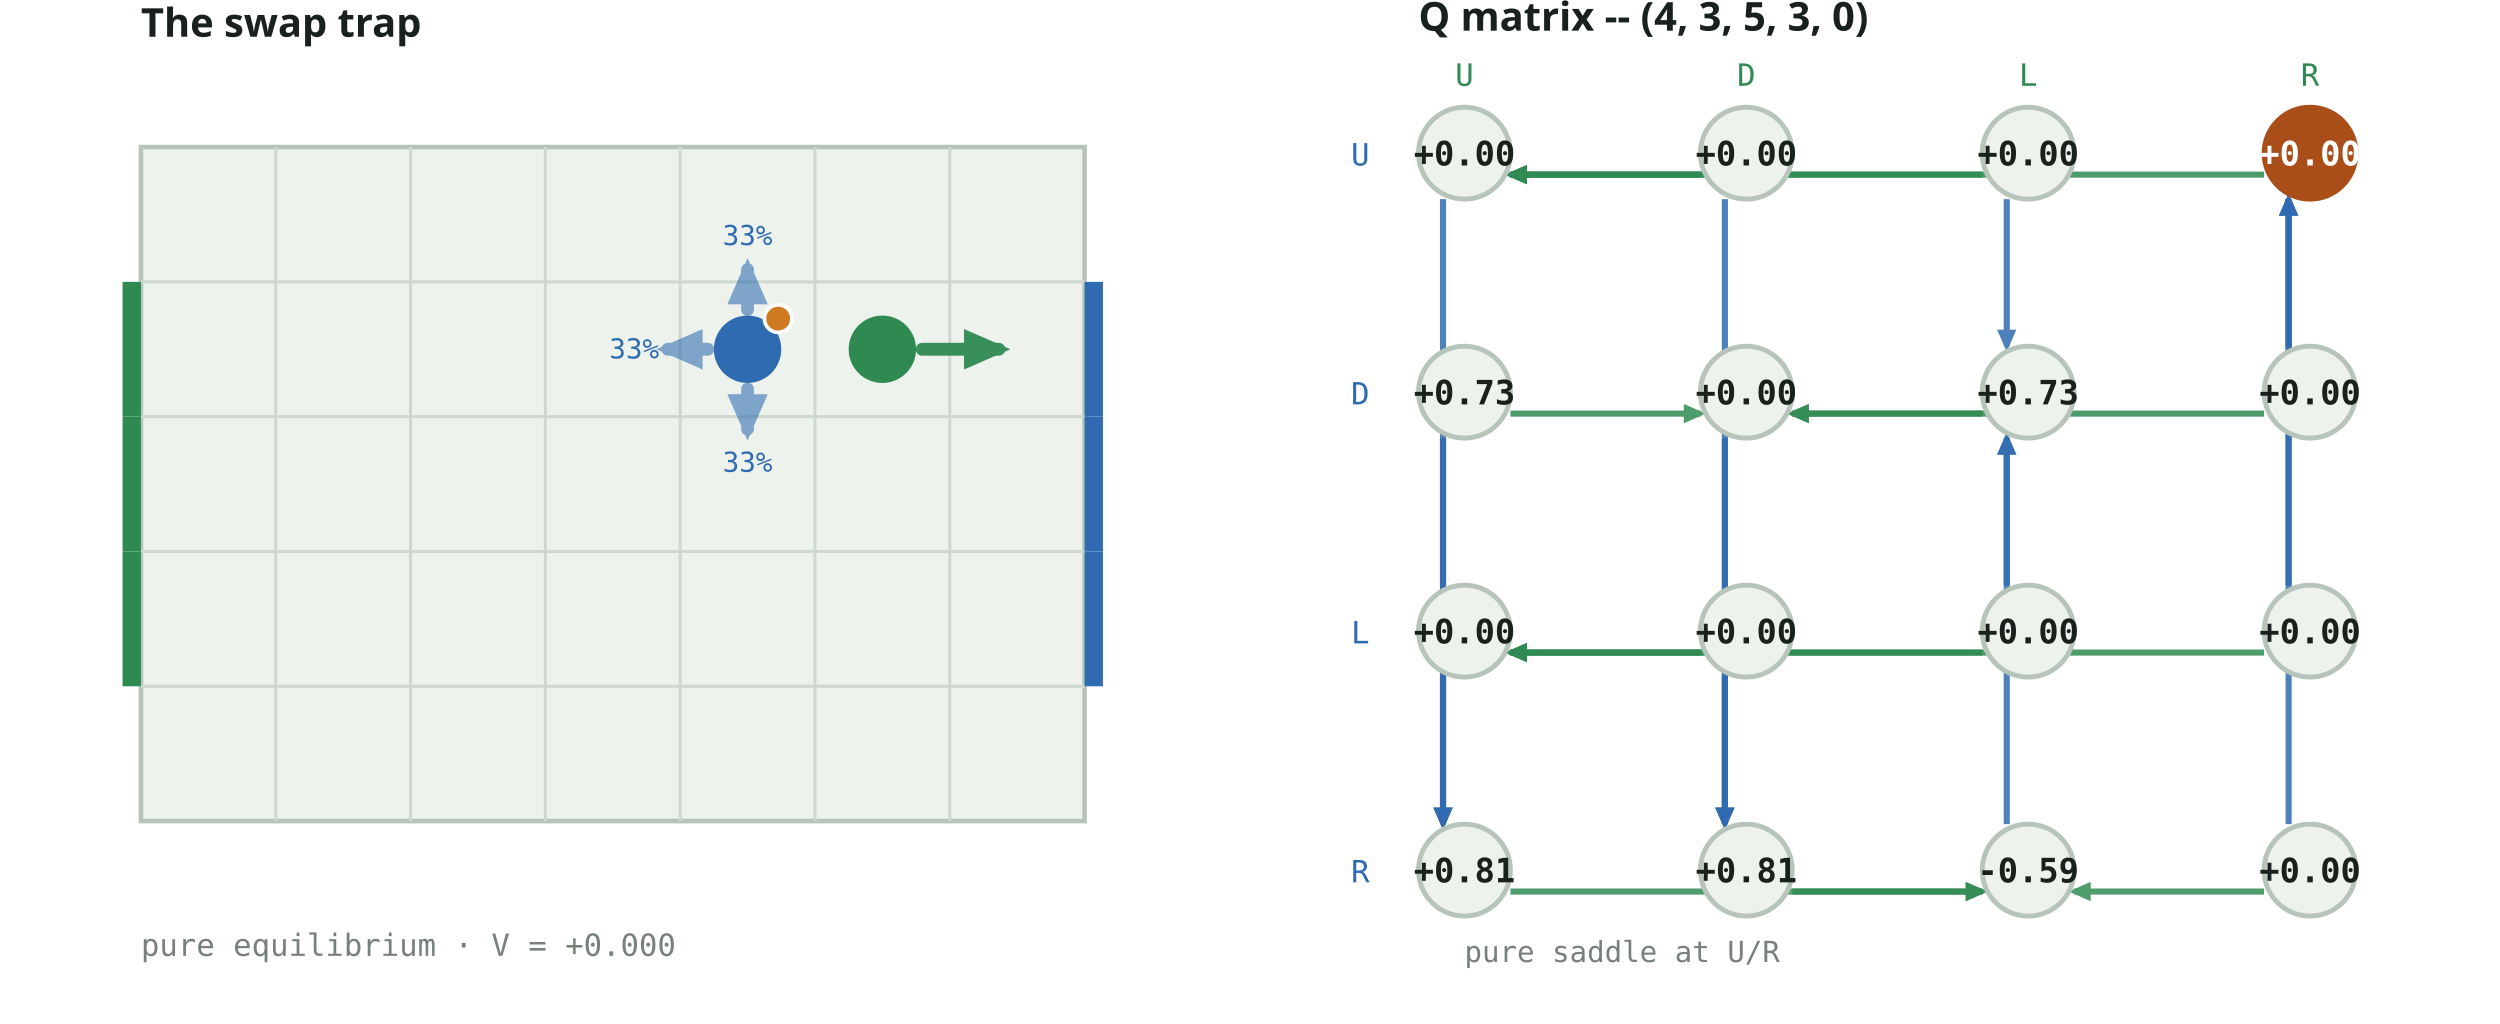
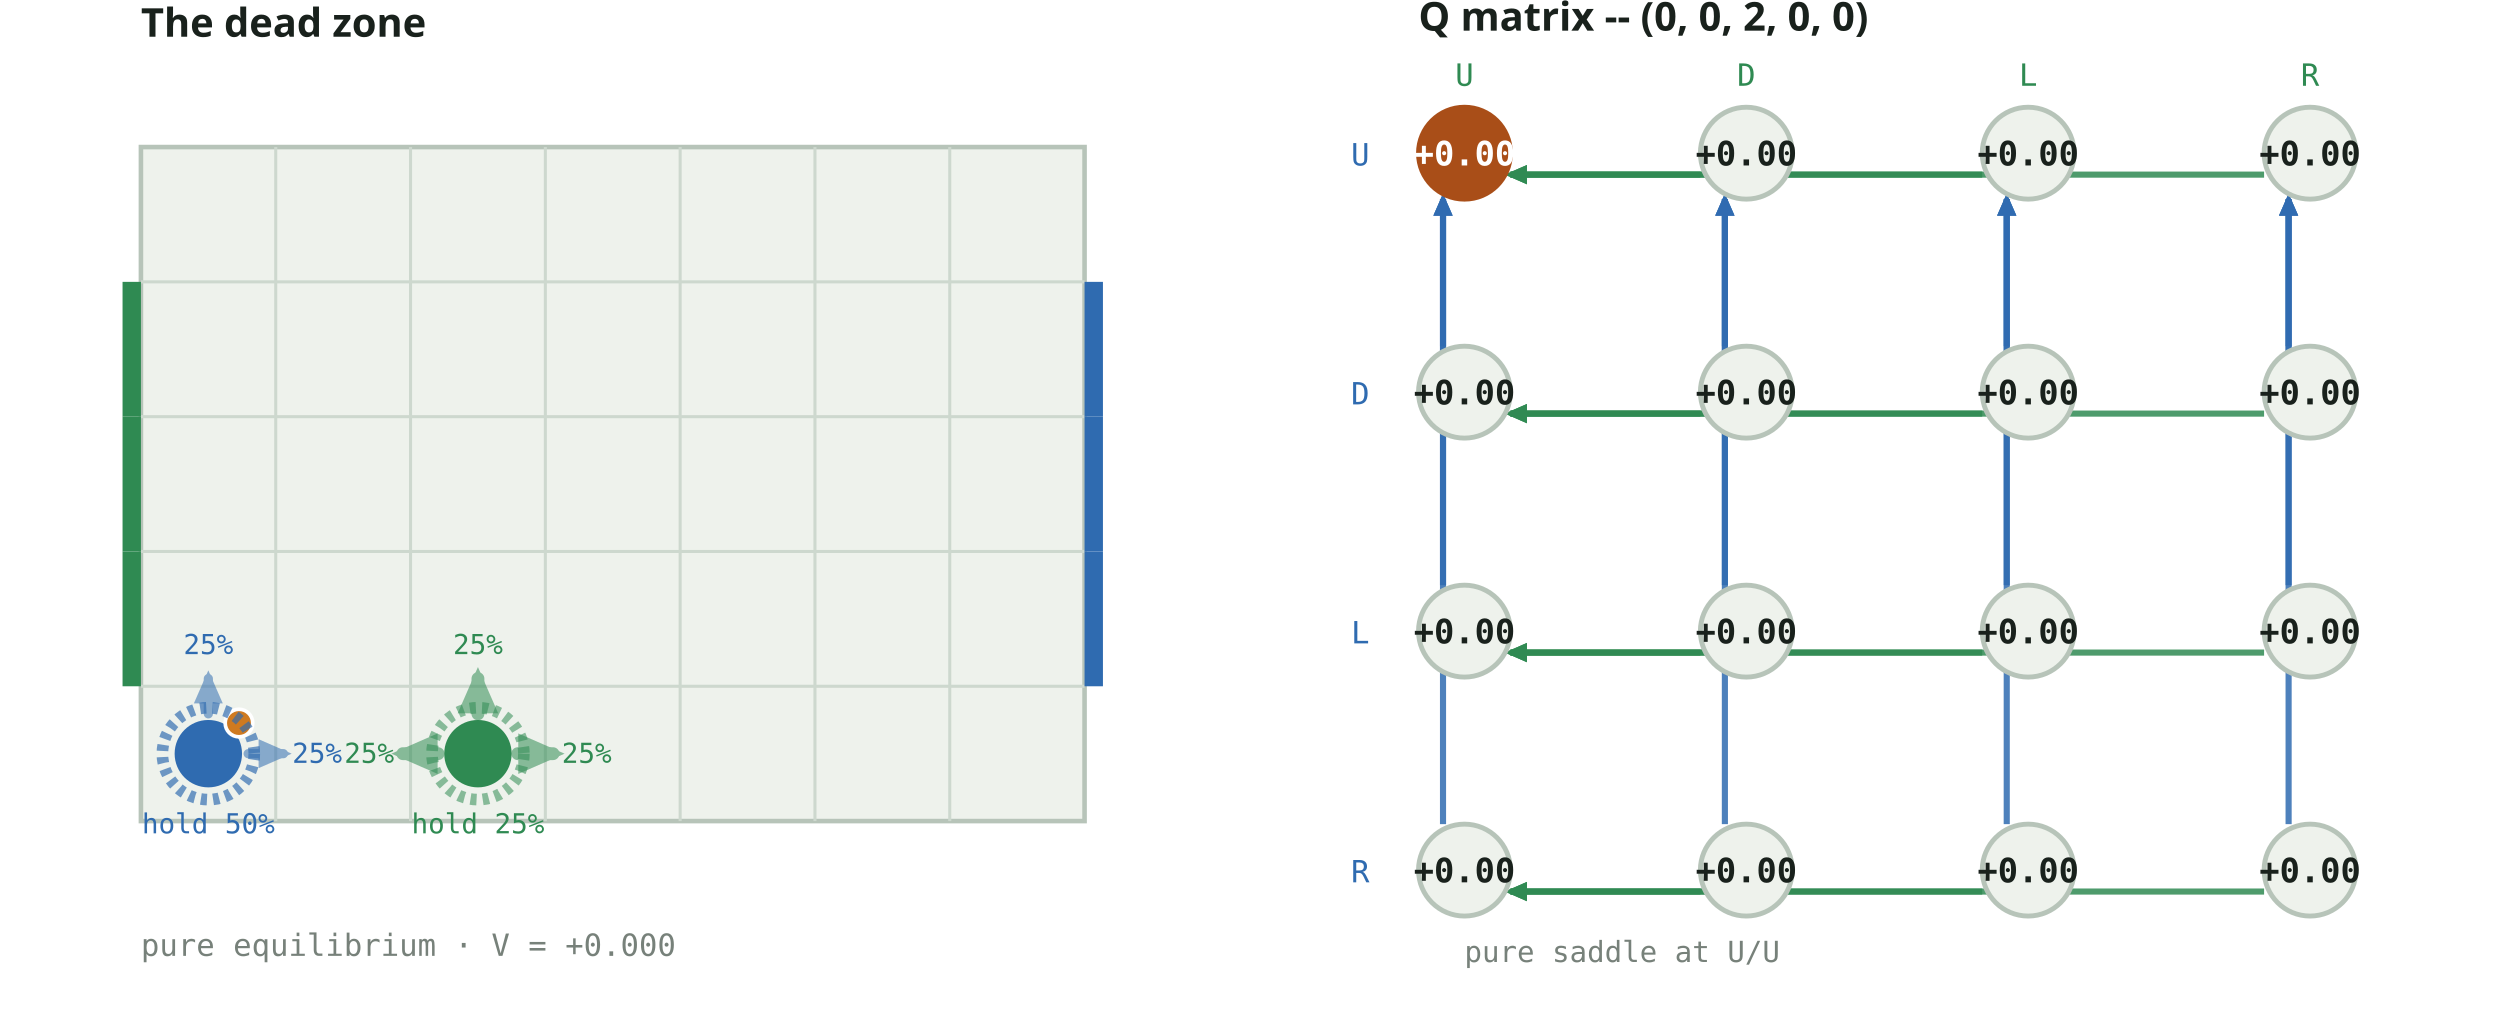
<svg xmlns="http://www.w3.org/2000/svg" viewBox="0 0 816 334" role="img" aria-label="panel">
  <g transform="translate(16.0 18.0)">
    <clipPath id="pnl0">
      <rect x="-16.0" y="-16.0" width="400.0" height="330.0" />
    </clipPath>
    <g clip-path="url(#pnl0)">
      <defs>
        <marker id="ah-2f6bb0" viewBox="0 0 8 8" refX="6" refY="4" markerWidth="3.6" markerHeight="3.6" orient="auto">
          <path d="M0 0.5 L8 4 L0 7.5 z" fill="var(--p0, #2f6bb0)" />
        </marker>
        <marker id="ah-2f8a52" viewBox="0 0 8 8" refX="6" refY="4" markerWidth="3.6" markerHeight="3.6" orient="auto">
          <path d="M0 0.5 L8 4 L0 7.5 z" fill="var(--p1, #2f8a52)" />
        </marker>
      </defs>
      <rect x="30" y="30" width="308" height="220" fill="var(--tint, #eef2ec)" stroke="var(--rule-strong, #b7c4b9)" stroke-width="1.5" />
      <line x1="74" y1="30" x2="74" y2="250" stroke="var(--rule, #cdd8ce)" stroke-width="1" />
      <line x1="118" y1="30" x2="118" y2="250" stroke="var(--rule, #cdd8ce)" stroke-width="1" />
      <line x1="162" y1="30" x2="162" y2="250" stroke="var(--rule, #cdd8ce)" stroke-width="1" />
      <line x1="206" y1="30" x2="206" y2="250" stroke="var(--rule, #cdd8ce)" stroke-width="1" />
      <line x1="250" y1="30" x2="250" y2="250" stroke="var(--rule, #cdd8ce)" stroke-width="1" />
      <line x1="294" y1="30" x2="294" y2="250" stroke="var(--rule, #cdd8ce)" stroke-width="1" />
      <line x1="30" y1="74" x2="338" y2="74" stroke="var(--rule, #cdd8ce)" stroke-width="1" />
      <line x1="30" y1="118" x2="338" y2="118" stroke="var(--rule, #cdd8ce)" stroke-width="1" />
      <line x1="30" y1="162" x2="338" y2="162" stroke="var(--rule, #cdd8ce)" stroke-width="1" />
      <line x1="30" y1="206" x2="338" y2="206" stroke="var(--rule, #cdd8ce)" stroke-width="1" />
      <rect x="24" y="162" width="6" height="44" fill="var(--p1, #2f8a52)" />
      <rect x="338" y="162" width="6" height="44" fill="var(--p0, #2f6bb0)" />
      <rect x="24" y="118" width="6" height="44" fill="var(--p1, #2f8a52)" />
      <rect x="338" y="118" width="6" height="44" fill="var(--p0, #2f6bb0)" />
      <rect x="24" y="74" width="6" height="44" fill="var(--p1, #2f8a52)" />
      <rect x="338" y="74" width="6" height="44" fill="var(--p0, #2f6bb0)" />
-       <circle cx="228.0" cy="96.0" r="11" fill="var(--p0, #2f6bb0)" />
-       <circle cx="272.0" cy="96.0" r="11" fill="var(--p1, #2f8a52)" />
-       <circle cx="238.0" cy="86.0" r="4.5" fill="var(--ball, #cf7a20)" stroke="var(--paper, #ffffff)" stroke-width="1.2" />
-       <line x1="228.0" y1="83.0" x2="228.0" y2="70.0" stroke="var(--p0, #2f6bb0)" stroke-width="4.2" stroke-linecap="round" opacity="0.58" marker-end="url(#ah-2f6bb0)" />
-       <text x="228.0" y="62.0" text-anchor="middle" font-family="ui-monospace,monospace" font-size="9" fill="var(--p0, #2f6bb0)">33%</text>
-       <line x1="228.0" y1="109.0" x2="228.0" y2="122.0" stroke="var(--p0, #2f6bb0)" stroke-width="4.2" stroke-linecap="round" opacity="0.58" marker-end="url(#ah-2f6bb0)" />
-       <text x="228.0" y="136.0" text-anchor="middle" font-family="ui-monospace,monospace" font-size="9" fill="var(--p0, #2f6bb0)">33%</text>
-       <line x1="215.0" y1="96.0" x2="202.0" y2="96.0" stroke="var(--p0, #2f6bb0)" stroke-width="4.2" stroke-linecap="round" opacity="0.58" marker-end="url(#ah-2f6bb0)" />
-       <text x="191.0" y="99.0" text-anchor="middle" font-family="ui-monospace,monospace" font-size="9" fill="var(--p0, #2f6bb0)">33%</text>
-       <line x1="285.0" y1="96.0" x2="310.0" y2="96.0" stroke="var(--p1, #2f8a52)" stroke-width="4.2" stroke-linecap="round" opacity="0.95" marker-end="url(#ah-2f8a52)" />
+       <circle cx="52.0" cy="228.0" r="11" fill="var(--p0, #2f6bb0)" />
+       <circle cx="140.0" cy="228.0" r="11" fill="var(--p1, #2f8a52)" />
+       <circle cx="62.0" cy="218.0" r="4.5" fill="var(--ball, #cf7a20)" stroke="var(--paper, #ffffff)" stroke-width="1.2" />
+       <circle cx="52.0" cy="228.0" r="15" fill="none" stroke="var(--p0, #2f6bb0)" stroke-width="3.8" stroke-dasharray="2 2" opacity="0.68" />
+       <text x="52.0" y="254.0" text-anchor="middle" font-family="ui-monospace,monospace" font-size="9" fill="var(--p0, #2f6bb0)">hold 50%</text>
+       <line x1="52.0" y1="215.0" x2="52.0" y2="203.5" stroke="var(--p0, #2f6bb0)" stroke-width="3.0" stroke-linecap="round" opacity="0.54" marker-end="url(#ah-2f6bb0)" />
+       <text x="52.0" y="195.5" text-anchor="middle" font-family="ui-monospace,monospace" font-size="9" fill="var(--p0, #2f6bb0)">25%</text>
+       <line x1="65.0" y1="228.0" x2="76.5" y2="228.0" stroke="var(--p0, #2f6bb0)" stroke-width="3.0" stroke-linecap="round" opacity="0.54" marker-end="url(#ah-2f6bb0)" />
+       <text x="87.5" y="231.0" text-anchor="middle" font-family="ui-monospace,monospace" font-size="9" fill="var(--p0, #2f6bb0)">25%</text>
+       <circle cx="140.0" cy="228.0" r="15" fill="none" stroke="var(--p1, #2f8a52)" stroke-width="3.8" stroke-dasharray="2 2" opacity="0.54" />
+       <text x="140.0" y="254.0" text-anchor="middle" font-family="ui-monospace,monospace" font-size="9" fill="var(--p1, #2f8a52)">hold 25%</text>
+       <line x1="140.0" y1="215.0" x2="140.0" y2="203.5" stroke="var(--p1, #2f8a52)" stroke-width="4.2" stroke-linecap="round" opacity="0.54" marker-end="url(#ah-2f8a52)" />
+       <text x="140.0" y="195.5" text-anchor="middle" font-family="ui-monospace,monospace" font-size="9" fill="var(--p1, #2f8a52)">25%</text>
+       <line x1="127.0" y1="228.0" x2="115.5" y2="228.0" stroke="var(--p1, #2f8a52)" stroke-width="4.2" stroke-linecap="round" opacity="0.54" marker-end="url(#ah-2f8a52)" />
+       <text x="104.5" y="231.0" text-anchor="middle" font-family="ui-monospace,monospace" font-size="9" fill="var(--p1, #2f8a52)">25%</text>
+       <line x1="153.0" y1="228.0" x2="164.5" y2="228.0" stroke="var(--p1, #2f8a52)" stroke-width="4.2" stroke-linecap="round" opacity="0.54" marker-end="url(#ah-2f8a52)" />
+       <text x="175.5" y="231.0" text-anchor="middle" font-family="ui-monospace,monospace" font-size="9" fill="var(--p1, #2f8a52)">25%</text>
      <text x="30" y="294" font-family="ui-monospace,monospace" font-size="10" fill="var(--ink-faint, #77817a)">pure equilibrium · V = +0.000</text>
-       <text x="30" y="-6" font-family="Barlow Semi Condensed,sans-serif" font-weight="600" font-size="13" fill="var(--ink, #19211c)">The swap trap</text>
+       <text x="30" y="-6" font-family="Barlow Semi Condensed,sans-serif" font-weight="600" font-size="13" fill="var(--ink, #19211c)">The dead zone</text>
    </g>
  </g>
  <g transform="translate(432.0 16.0)">
    <clipPath id="pnl1">
      <rect x="-16.0" y="-16.0" width="400.0" height="334.0" />
    </clipPath>
    <g clip-path="url(#pnl1)">
-       <text x="31" y="-6" font-family="Barlow Semi Condensed,sans-serif" font-weight="600" font-size="13" fill="var(--ink, #19211c)">Q matrix -- (4, 3, 5, 3, 0)</text>
+       <text x="31" y="-6" font-family="Barlow Semi Condensed,sans-serif" font-weight="600" font-size="13" fill="var(--ink, #19211c)">Q matrix -- (0, 0, 2, 0, 0)</text>
      <defs>
        <marker id="ah-2f6bb0" viewBox="0 0 8 8" refX="6" refY="4" markerWidth="3.6" markerHeight="3.6" orient="auto">
          <path d="M0 0.5 L8 4 L0 7.5 z" fill="var(--p0, #2f6bb0)" />
        </marker>
        <marker id="ah-2f8a52" viewBox="0 0 8 8" refX="6" refY="4" markerWidth="3.6" markerHeight="3.6" orient="auto">
          <path d="M0 0.5 L8 4 L0 7.5 z" fill="var(--p1, #2f8a52)" />
        </marker>
      </defs>
      <text x="46" y="12" text-anchor="middle" font-family="ui-monospace,monospace" font-size="10" fill="var(--p1, #2f8a52)">U</text>
      <text x="138" y="12" text-anchor="middle" font-family="ui-monospace,monospace" font-size="10" fill="var(--p1, #2f8a52)">D</text>
      <text x="230" y="12" text-anchor="middle" font-family="ui-monospace,monospace" font-size="10" fill="var(--p1, #2f8a52)">L</text>
      <text x="322" y="12" text-anchor="middle" font-family="ui-monospace,monospace" font-size="10" fill="var(--p1, #2f8a52)">R</text>
      <text x="12" y="38" text-anchor="middle" font-family="ui-monospace,monospace" font-size="10" fill="var(--p0, #2f6bb0)">U</text>
      <text x="12" y="116" text-anchor="middle" font-family="ui-monospace,monospace" font-size="10" fill="var(--p0, #2f6bb0)">D</text>
      <text x="12" y="194" text-anchor="middle" font-family="ui-monospace,monospace" font-size="10" fill="var(--p0, #2f6bb0)">L</text>
      <text x="12" y="272" text-anchor="middle" font-family="ui-monospace,monospace" font-size="10" fill="var(--p0, #2f6bb0)">R</text>
-       <line x1="39.0" y1="49.0" x2="39.0" y2="253.0" stroke="var(--p0, #2f6bb0)" stroke-width="2" marker-end="url(#ah-2f6bb0)" opacity=".85" />
-       <line x1="39.0" y1="127.0" x2="39.0" y2="253.0" stroke="var(--p0, #2f6bb0)" stroke-width="2" marker-end="url(#ah-2f6bb0)" opacity=".85" />
-       <line x1="39.0" y1="205.0" x2="39.0" y2="253.0" stroke="var(--p0, #2f6bb0)" stroke-width="2" marker-end="url(#ah-2f6bb0)" opacity=".85" />
-       <line x1="131.0" y1="49.0" x2="131.0" y2="253.0" stroke="var(--p0, #2f6bb0)" stroke-width="2" marker-end="url(#ah-2f6bb0)" opacity=".85" />
-       <line x1="131.0" y1="127.0" x2="131.0" y2="253.0" stroke="var(--p0, #2f6bb0)" stroke-width="2" marker-end="url(#ah-2f6bb0)" opacity=".85" />
-       <line x1="131.0" y1="205.0" x2="131.0" y2="253.0" stroke="var(--p0, #2f6bb0)" stroke-width="2" marker-end="url(#ah-2f6bb0)" opacity=".85" />
-       <line x1="223.0" y1="49.0" x2="223.0" y2="97.0" stroke="var(--p0, #2f6bb0)" stroke-width="2" marker-end="url(#ah-2f6bb0)" opacity=".85" />
-       <line x1="223.0" y1="175.0" x2="223.0" y2="127.0" stroke="var(--p0, #2f6bb0)" stroke-width="2" marker-end="url(#ah-2f6bb0)" opacity=".85" />
-       <line x1="223.0" y1="253.0" x2="223.0" y2="127.0" stroke="var(--p0, #2f6bb0)" stroke-width="2" marker-end="url(#ah-2f6bb0)" opacity=".85" />
+       <line x1="39.0" y1="97.0" x2="39.0" y2="49.0" stroke="var(--p0, #2f6bb0)" stroke-width="2" marker-end="url(#ah-2f6bb0)" opacity=".85" />
+       <line x1="39.0" y1="175.0" x2="39.0" y2="49.0" stroke="var(--p0, #2f6bb0)" stroke-width="2" marker-end="url(#ah-2f6bb0)" opacity=".85" />
+       <line x1="39.0" y1="253.0" x2="39.0" y2="49.0" stroke="var(--p0, #2f6bb0)" stroke-width="2" marker-end="url(#ah-2f6bb0)" opacity=".85" />
+       <line x1="131.0" y1="97.0" x2="131.0" y2="49.0" stroke="var(--p0, #2f6bb0)" stroke-width="2" marker-end="url(#ah-2f6bb0)" opacity=".85" />
+       <line x1="131.0" y1="175.0" x2="131.0" y2="49.0" stroke="var(--p0, #2f6bb0)" stroke-width="2" marker-end="url(#ah-2f6bb0)" opacity=".85" />
+       <line x1="131.0" y1="253.0" x2="131.0" y2="49.0" stroke="var(--p0, #2f6bb0)" stroke-width="2" marker-end="url(#ah-2f6bb0)" opacity=".85" />
+       <line x1="223.0" y1="97.0" x2="223.0" y2="49.0" stroke="var(--p0, #2f6bb0)" stroke-width="2" marker-end="url(#ah-2f6bb0)" opacity=".85" />
+       <line x1="223.0" y1="175.0" x2="223.0" y2="49.0" stroke="var(--p0, #2f6bb0)" stroke-width="2" marker-end="url(#ah-2f6bb0)" opacity=".85" />
+       <line x1="223.0" y1="253.0" x2="223.0" y2="49.0" stroke="var(--p0, #2f6bb0)" stroke-width="2" marker-end="url(#ah-2f6bb0)" opacity=".85" />
      <line x1="315.0" y1="97.0" x2="315.0" y2="49.0" stroke="var(--p0, #2f6bb0)" stroke-width="2" marker-end="url(#ah-2f6bb0)" opacity=".85" />
      <line x1="315.0" y1="175.0" x2="315.0" y2="49.0" stroke="var(--p0, #2f6bb0)" stroke-width="2" marker-end="url(#ah-2f6bb0)" opacity=".85" />
      <line x1="315.0" y1="253.0" x2="315.0" y2="49.0" stroke="var(--p0, #2f6bb0)" stroke-width="2" marker-end="url(#ah-2f6bb0)" opacity=".85" />
      <line x1="123.0" y1="41.0" x2="61.0" y2="41.0" stroke="var(--p1, #2f8a52)" stroke-width="2" marker-end="url(#ah-2f8a52)" opacity=".85" />
      <line x1="215.0" y1="41.0" x2="61.0" y2="41.0" stroke="var(--p1, #2f8a52)" stroke-width="2" marker-end="url(#ah-2f8a52)" opacity=".85" />
      <line x1="307.0" y1="41.0" x2="61.0" y2="41.0" stroke="var(--p1, #2f8a52)" stroke-width="2" marker-end="url(#ah-2f8a52)" opacity=".85" />
-       <line x1="61.0" y1="119.0" x2="123.0" y2="119.0" stroke="var(--p1, #2f8a52)" stroke-width="2" marker-end="url(#ah-2f8a52)" opacity=".85" />
-       <line x1="215.0" y1="119.0" x2="153.0" y2="119.0" stroke="var(--p1, #2f8a52)" stroke-width="2" marker-end="url(#ah-2f8a52)" opacity=".85" />
-       <line x1="307.0" y1="119.0" x2="153.0" y2="119.0" stroke="var(--p1, #2f8a52)" stroke-width="2" marker-end="url(#ah-2f8a52)" opacity=".85" />
+       <line x1="123.0" y1="119.0" x2="61.0" y2="119.0" stroke="var(--p1, #2f8a52)" stroke-width="2" marker-end="url(#ah-2f8a52)" opacity=".85" />
+       <line x1="215.0" y1="119.0" x2="61.0" y2="119.0" stroke="var(--p1, #2f8a52)" stroke-width="2" marker-end="url(#ah-2f8a52)" opacity=".85" />
+       <line x1="307.0" y1="119.0" x2="61.0" y2="119.0" stroke="var(--p1, #2f8a52)" stroke-width="2" marker-end="url(#ah-2f8a52)" opacity=".85" />
      <line x1="123.0" y1="197.0" x2="61.0" y2="197.0" stroke="var(--p1, #2f8a52)" stroke-width="2" marker-end="url(#ah-2f8a52)" opacity=".85" />
      <line x1="215.0" y1="197.0" x2="61.0" y2="197.0" stroke="var(--p1, #2f8a52)" stroke-width="2" marker-end="url(#ah-2f8a52)" opacity=".85" />
      <line x1="307.0" y1="197.0" x2="61.0" y2="197.0" stroke="var(--p1, #2f8a52)" stroke-width="2" marker-end="url(#ah-2f8a52)" opacity=".85" />
-       <line x1="61.0" y1="275.0" x2="215.0" y2="275.0" stroke="var(--p1, #2f8a52)" stroke-width="2" marker-end="url(#ah-2f8a52)" opacity=".85" />
-       <line x1="153.0" y1="275.0" x2="215.0" y2="275.0" stroke="var(--p1, #2f8a52)" stroke-width="2" marker-end="url(#ah-2f8a52)" opacity=".85" />
-       <line x1="307.0" y1="275.0" x2="245.0" y2="275.0" stroke="var(--p1, #2f8a52)" stroke-width="2" marker-end="url(#ah-2f8a52)" opacity=".85" />
-       <circle cx="46.0" cy="34.0" r="15" fill="var(--tint, #eef2ec)" stroke="var(--rule-strong, #b7c4b9)" stroke-width="1.6" />
-       <text x="46.0" y="38.0" text-anchor="middle" font-family="ui-monospace,monospace" font-weight="600" font-size="11" fill="var(--ink, #19211c)">+0.00</text>
+       <line x1="123.0" y1="275.0" x2="61.0" y2="275.0" stroke="var(--p1, #2f8a52)" stroke-width="2" marker-end="url(#ah-2f8a52)" opacity=".85" />
+       <line x1="215.0" y1="275.0" x2="61.0" y2="275.0" stroke="var(--p1, #2f8a52)" stroke-width="2" marker-end="url(#ah-2f8a52)" opacity=".85" />
+       <line x1="307.0" y1="275.0" x2="61.0" y2="275.0" stroke="var(--p1, #2f8a52)" stroke-width="2" marker-end="url(#ah-2f8a52)" opacity=".85" />
+       <circle cx="46.0" cy="34.0" r="15" fill="#a94e18" stroke="#a94e18" stroke-width="1.6" />
+       <text x="46.0" y="38.0" text-anchor="middle" font-family="ui-monospace,monospace" font-weight="600" font-size="11" fill="var(--paper, #ffffff)">+0.00</text>
      <circle cx="138.0" cy="34.0" r="15" fill="var(--tint, #eef2ec)" stroke="var(--rule-strong, #b7c4b9)" stroke-width="1.6" />
      <text x="138.0" y="38.0" text-anchor="middle" font-family="ui-monospace,monospace" font-weight="600" font-size="11" fill="var(--ink, #19211c)">+0.00</text>
      <circle cx="230.0" cy="34.0" r="15" fill="var(--tint, #eef2ec)" stroke="var(--rule-strong, #b7c4b9)" stroke-width="1.6" />
      <text x="230.0" y="38.0" text-anchor="middle" font-family="ui-monospace,monospace" font-weight="600" font-size="11" fill="var(--ink, #19211c)">+0.00</text>
-       <circle cx="322.0" cy="34.0" r="15" fill="#a94e18" stroke="#a94e18" stroke-width="1.6" />
-       <text x="322.0" y="38.0" text-anchor="middle" font-family="ui-monospace,monospace" font-weight="600" font-size="11" fill="var(--paper, #ffffff)">+0.00</text>
+       <circle cx="322.0" cy="34.0" r="15" fill="var(--tint, #eef2ec)" stroke="var(--rule-strong, #b7c4b9)" stroke-width="1.6" />
+       <text x="322.0" y="38.0" text-anchor="middle" font-family="ui-monospace,monospace" font-weight="600" font-size="11" fill="var(--ink, #19211c)">+0.00</text>
      <circle cx="46.0" cy="112.0" r="15" fill="var(--tint, #eef2ec)" stroke="var(--rule-strong, #b7c4b9)" stroke-width="1.6" />
-       <text x="46.0" y="116.0" text-anchor="middle" font-family="ui-monospace,monospace" font-weight="600" font-size="11" fill="var(--ink, #19211c)">+0.73</text>
+       <text x="46.0" y="116.0" text-anchor="middle" font-family="ui-monospace,monospace" font-weight="600" font-size="11" fill="var(--ink, #19211c)">+0.00</text>
      <circle cx="138.0" cy="112.0" r="15" fill="var(--tint, #eef2ec)" stroke="var(--rule-strong, #b7c4b9)" stroke-width="1.6" />
      <text x="138.0" y="116.0" text-anchor="middle" font-family="ui-monospace,monospace" font-weight="600" font-size="11" fill="var(--ink, #19211c)">+0.00</text>
      <circle cx="230.0" cy="112.0" r="15" fill="var(--tint, #eef2ec)" stroke="var(--rule-strong, #b7c4b9)" stroke-width="1.6" />
-       <text x="230.0" y="116.0" text-anchor="middle" font-family="ui-monospace,monospace" font-weight="600" font-size="11" fill="var(--ink, #19211c)">+0.73</text>
+       <text x="230.0" y="116.0" text-anchor="middle" font-family="ui-monospace,monospace" font-weight="600" font-size="11" fill="var(--ink, #19211c)">+0.00</text>
      <circle cx="322.0" cy="112.0" r="15" fill="var(--tint, #eef2ec)" stroke="var(--rule-strong, #b7c4b9)" stroke-width="1.6" />
      <text x="322.0" y="116.0" text-anchor="middle" font-family="ui-monospace,monospace" font-weight="600" font-size="11" fill="var(--ink, #19211c)">+0.00</text>
      <circle cx="46.0" cy="190.0" r="15" fill="var(--tint, #eef2ec)" stroke="var(--rule-strong, #b7c4b9)" stroke-width="1.6" />
      <text x="46.0" y="194.0" text-anchor="middle" font-family="ui-monospace,monospace" font-weight="600" font-size="11" fill="var(--ink, #19211c)">+0.00</text>
      <circle cx="138.0" cy="190.0" r="15" fill="var(--tint, #eef2ec)" stroke="var(--rule-strong, #b7c4b9)" stroke-width="1.6" />
      <text x="138.0" y="194.0" text-anchor="middle" font-family="ui-monospace,monospace" font-weight="600" font-size="11" fill="var(--ink, #19211c)">+0.00</text>
      <circle cx="230.0" cy="190.0" r="15" fill="var(--tint, #eef2ec)" stroke="var(--rule-strong, #b7c4b9)" stroke-width="1.6" />
      <text x="230.0" y="194.0" text-anchor="middle" font-family="ui-monospace,monospace" font-weight="600" font-size="11" fill="var(--ink, #19211c)">+0.00</text>
      <circle cx="322.0" cy="190.0" r="15" fill="var(--tint, #eef2ec)" stroke="var(--rule-strong, #b7c4b9)" stroke-width="1.6" />
      <text x="322.0" y="194.0" text-anchor="middle" font-family="ui-monospace,monospace" font-weight="600" font-size="11" fill="var(--ink, #19211c)">+0.00</text>
      <circle cx="46.0" cy="268.0" r="15" fill="var(--tint, #eef2ec)" stroke="var(--rule-strong, #b7c4b9)" stroke-width="1.6" />
-       <text x="46.0" y="272.0" text-anchor="middle" font-family="ui-monospace,monospace" font-weight="600" font-size="11" fill="var(--ink, #19211c)">+0.81</text>
+       <text x="46.0" y="272.0" text-anchor="middle" font-family="ui-monospace,monospace" font-weight="600" font-size="11" fill="var(--ink, #19211c)">+0.00</text>
      <circle cx="138.0" cy="268.0" r="15" fill="var(--tint, #eef2ec)" stroke="var(--rule-strong, #b7c4b9)" stroke-width="1.6" />
-       <text x="138.0" y="272.0" text-anchor="middle" font-family="ui-monospace,monospace" font-weight="600" font-size="11" fill="var(--ink, #19211c)">+0.81</text>
+       <text x="138.0" y="272.0" text-anchor="middle" font-family="ui-monospace,monospace" font-weight="600" font-size="11" fill="var(--ink, #19211c)">+0.00</text>
      <circle cx="230.0" cy="268.0" r="15" fill="var(--tint, #eef2ec)" stroke="var(--rule-strong, #b7c4b9)" stroke-width="1.6" />
-       <text x="230.0" y="272.0" text-anchor="middle" font-family="ui-monospace,monospace" font-weight="600" font-size="11" fill="var(--ink, #19211c)">-0.59</text>
+       <text x="230.0" y="272.0" text-anchor="middle" font-family="ui-monospace,monospace" font-weight="600" font-size="11" fill="var(--ink, #19211c)">+0.00</text>
      <circle cx="322.0" cy="268.0" r="15" fill="var(--tint, #eef2ec)" stroke="var(--rule-strong, #b7c4b9)" stroke-width="1.6" />
      <text x="322.0" y="272.0" text-anchor="middle" font-family="ui-monospace,monospace" font-weight="600" font-size="11" fill="var(--ink, #19211c)">+0.00</text>
-       <text x="46" y="298" font-family="ui-monospace,monospace" font-size="9.5" fill="var(--ink-faint, #77817a)">pure saddle at U/R</text>
+       <text x="46" y="298" font-family="ui-monospace,monospace" font-size="9.5" fill="var(--ink-faint, #77817a)">pure saddle at U/U</text>
    </g>
  </g>
</svg>
